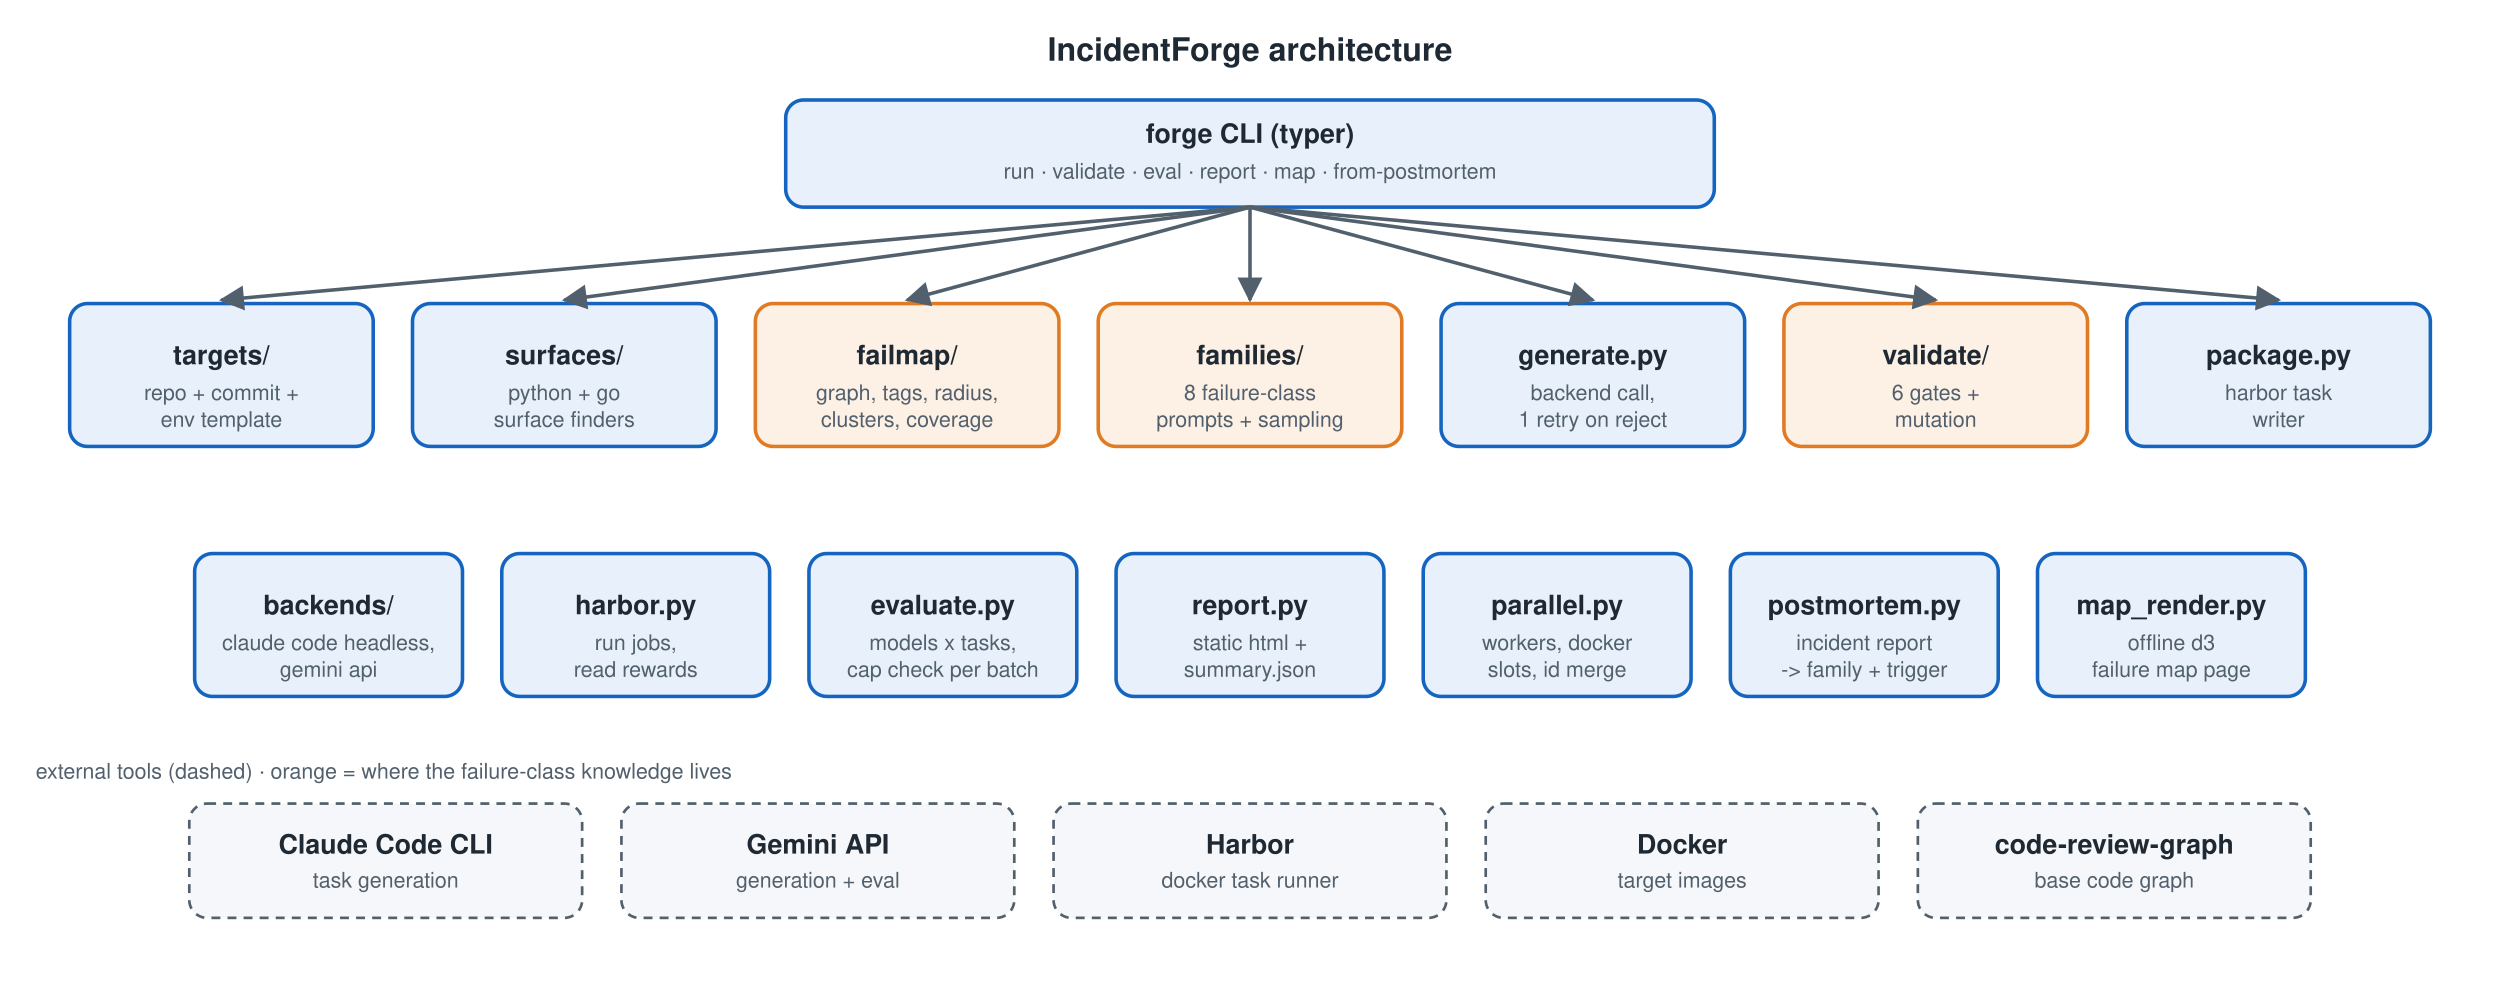
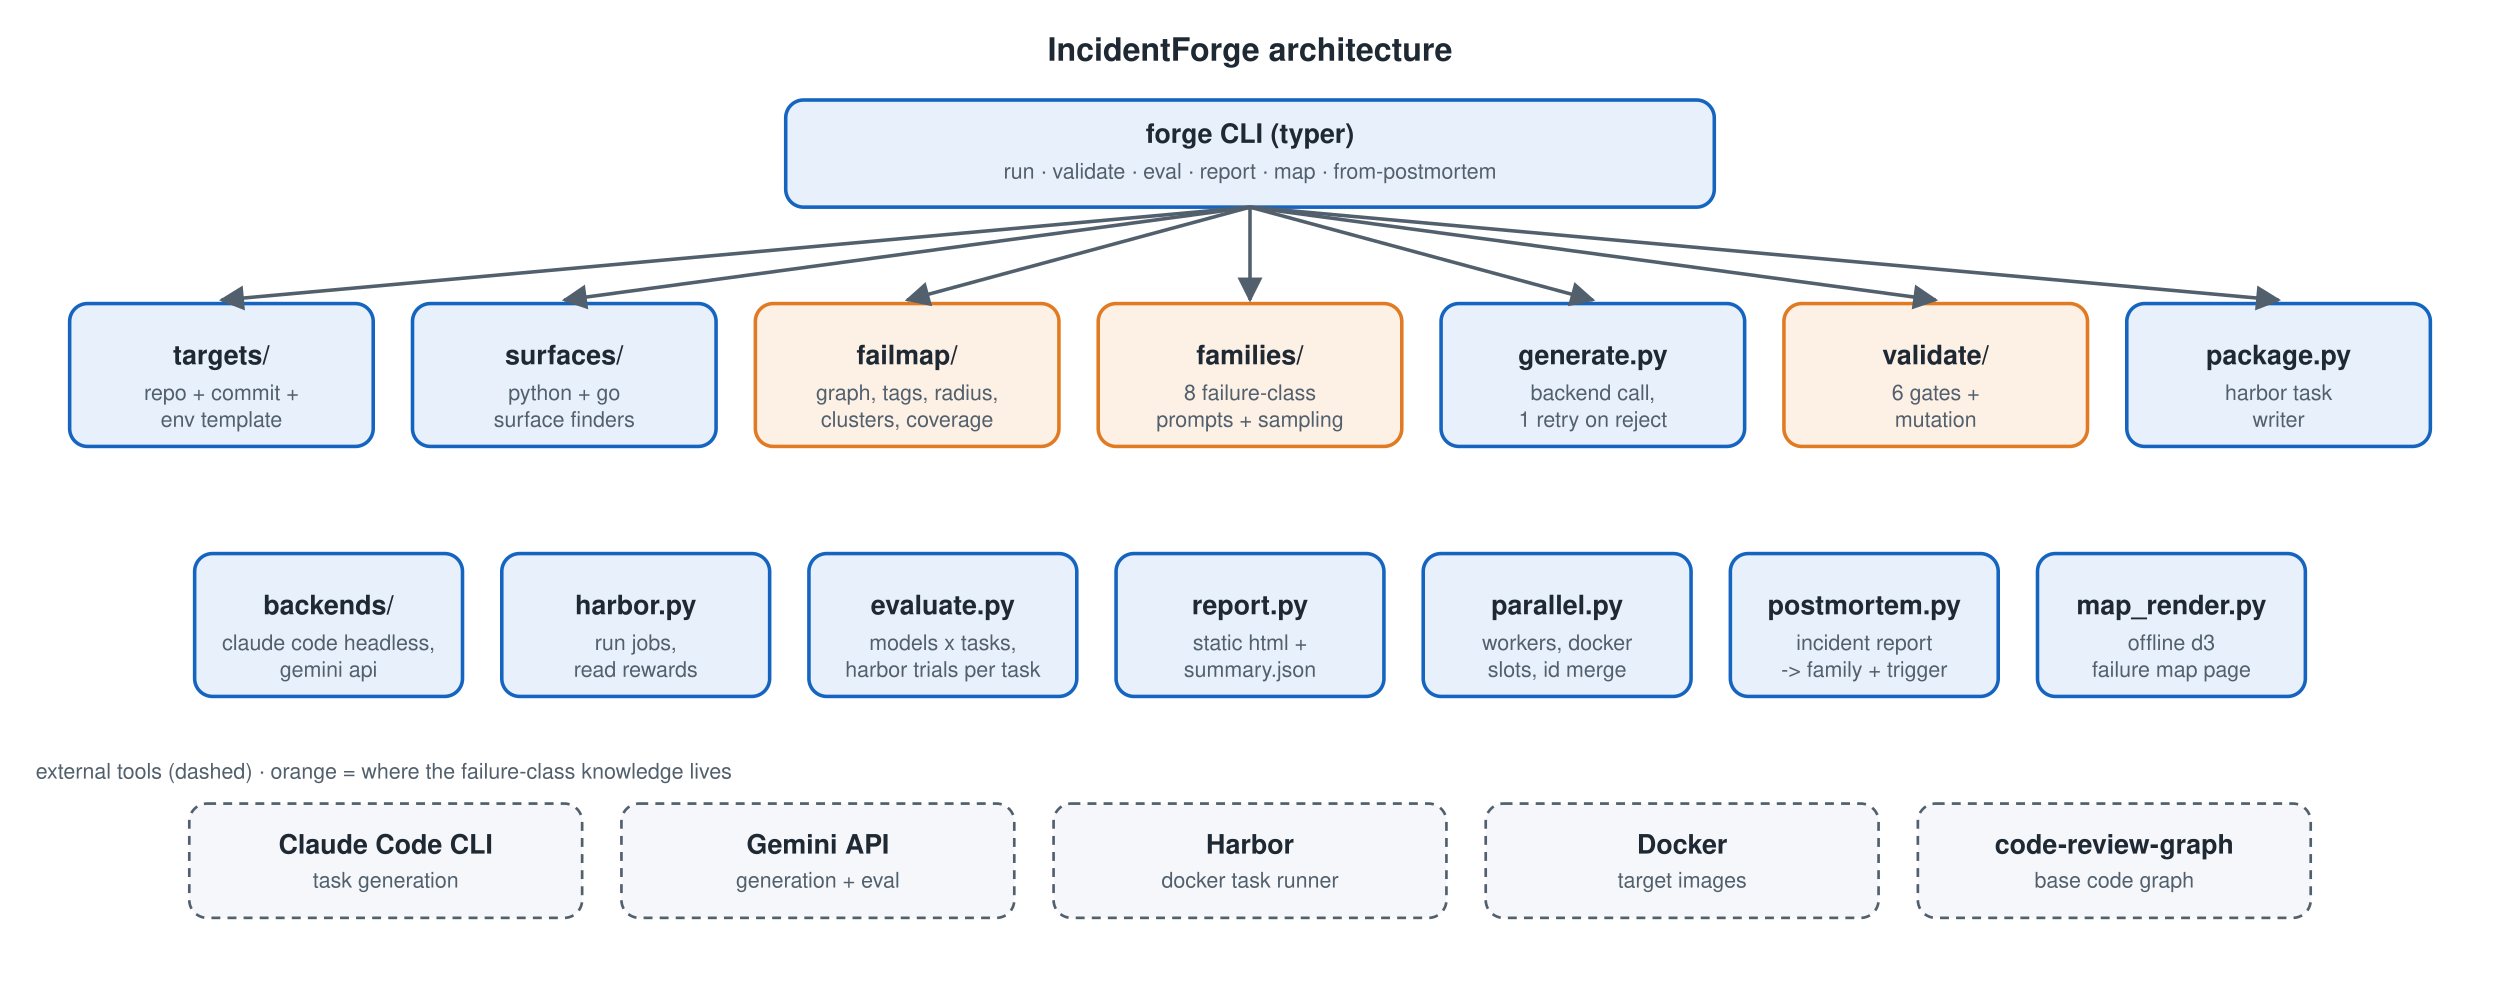
<svg xmlns="http://www.w3.org/2000/svg" viewBox="0 0 1400 560" width="1400" height="560" font-family="Helvetica, Arial, sans-serif">
  <defs>
    <marker id="a" viewBox="0 0 10 10" refX="9" refY="5" markerWidth="7" markerHeight="7" orient="auto">
      <path d="M0,0 L10,5 L0,10 z" fill="#52606d" />
    </marker>
  </defs>
  <rect width="1400" height="560" fill="#ffffff" />
  <text x="700.0" y="34" text-anchor="middle" font-size="18" font-weight="700" fill="#1f2933">IncidentForge architecture</text>
  <rect x="440.0" y="56" width="520" height="60" rx="10" fill="#e8f1fb" stroke="#1565c0" stroke-width="2" />
  <text x="700.0" y="80.0" text-anchor="middle" font-size="15" font-weight="700" fill="#1f2933">forge CLI (typer)</text>
  <text x="700.0" y="100.0" text-anchor="middle" font-size="12" fill="#52606d">run · validate · eval · report · map · from-postmortem</text>
  <rect x="39.0" y="170" width="170" height="80" rx="10" fill="#e8f1fb" stroke="#1565c0" stroke-width="2" />
  <text x="124.0" y="204.0" text-anchor="middle" font-size="15" font-weight="700" fill="#1f2933">targets/</text>
  <text x="124.0" y="224.0" text-anchor="middle" font-size="12" fill="#52606d">repo + commit +</text>
  <text x="124.0" y="239.0" text-anchor="middle" font-size="12" fill="#52606d">env template</text>
  <line x1="700.0" y1="116" x2="124.0" y2="168" stroke="#52606d" stroke-width="2" marker-end="url(#a)" />
  <rect x="231.0" y="170" width="170" height="80" rx="10" fill="#e8f1fb" stroke="#1565c0" stroke-width="2" />
  <text x="316.0" y="204.0" text-anchor="middle" font-size="15" font-weight="700" fill="#1f2933">surfaces/</text>
  <text x="316.0" y="224.0" text-anchor="middle" font-size="12" fill="#52606d">python + go</text>
  <text x="316.0" y="239.0" text-anchor="middle" font-size="12" fill="#52606d">surface finders</text>
  <line x1="700.0" y1="116" x2="316.0" y2="168" stroke="#52606d" stroke-width="2" marker-end="url(#a)" />
  <rect x="423.0" y="170" width="170" height="80" rx="10" fill="#fdf0e4" stroke="#e07b24" stroke-width="2" />
  <text x="508.0" y="204.0" text-anchor="middle" font-size="15" font-weight="700" fill="#1f2933">failmap/</text>
  <text x="508.0" y="224.0" text-anchor="middle" font-size="12" fill="#52606d">graph, tags, radius,</text>
  <text x="508.0" y="239.0" text-anchor="middle" font-size="12" fill="#52606d">clusters, coverage</text>
  <line x1="700.0" y1="116" x2="508.0" y2="168" stroke="#52606d" stroke-width="2" marker-end="url(#a)" />
  <rect x="615.0" y="170" width="170" height="80" rx="10" fill="#fdf0e4" stroke="#e07b24" stroke-width="2" />
  <text x="700.0" y="204.0" text-anchor="middle" font-size="15" font-weight="700" fill="#1f2933">families/</text>
  <text x="700.0" y="224.0" text-anchor="middle" font-size="12" fill="#52606d">8 failure-class</text>
  <text x="700.0" y="239.0" text-anchor="middle" font-size="12" fill="#52606d">prompts + sampling</text>
  <line x1="700.0" y1="116" x2="700.0" y2="168" stroke="#52606d" stroke-width="2" marker-end="url(#a)" />
  <rect x="807.0" y="170" width="170" height="80" rx="10" fill="#e8f1fb" stroke="#1565c0" stroke-width="2" />
  <text x="892.0" y="204.0" text-anchor="middle" font-size="15" font-weight="700" fill="#1f2933">generate.py</text>
  <text x="892.0" y="224.0" text-anchor="middle" font-size="12" fill="#52606d">backend call,</text>
  <text x="892.0" y="239.0" text-anchor="middle" font-size="12" fill="#52606d">1 retry on reject</text>
  <line x1="700.0" y1="116" x2="892.0" y2="168" stroke="#52606d" stroke-width="2" marker-end="url(#a)" />
  <rect x="999.0" y="170" width="170" height="80" rx="10" fill="#fdf0e4" stroke="#e07b24" stroke-width="2" />
  <text x="1084.0" y="204.0" text-anchor="middle" font-size="15" font-weight="700" fill="#1f2933">validate/</text>
  <text x="1084.0" y="224.0" text-anchor="middle" font-size="12" fill="#52606d">6 gates +</text>
  <text x="1084.0" y="239.0" text-anchor="middle" font-size="12" fill="#52606d">mutation</text>
  <line x1="700.0" y1="116" x2="1084.0" y2="168" stroke="#52606d" stroke-width="2" marker-end="url(#a)" />
  <rect x="1191.0" y="170" width="170" height="80" rx="10" fill="#e8f1fb" stroke="#1565c0" stroke-width="2" />
  <text x="1276.0" y="204.0" text-anchor="middle" font-size="15" font-weight="700" fill="#1f2933">package.py</text>
  <text x="1276.0" y="224.0" text-anchor="middle" font-size="12" fill="#52606d">harbor task</text>
  <text x="1276.0" y="239.0" text-anchor="middle" font-size="12" fill="#52606d">writer</text>
  <line x1="700.0" y1="116" x2="1276.0" y2="168" stroke="#52606d" stroke-width="2" marker-end="url(#a)" />
  <rect x="109.0" y="310" width="150" height="80" rx="10" fill="#e8f1fb" stroke="#1565c0" stroke-width="2" />
  <text x="184.0" y="344.0" text-anchor="middle" font-size="15" font-weight="700" fill="#1f2933">backends/</text>
  <text x="184.0" y="364.0" text-anchor="middle" font-size="12" fill="#52606d">claude code headless,</text>
  <text x="184.0" y="379.0" text-anchor="middle" font-size="12" fill="#52606d">gemini api</text>
  <rect x="281.0" y="310" width="150" height="80" rx="10" fill="#e8f1fb" stroke="#1565c0" stroke-width="2" />
  <text x="356.0" y="344.0" text-anchor="middle" font-size="15" font-weight="700" fill="#1f2933">harbor.py</text>
  <text x="356.0" y="364.0" text-anchor="middle" font-size="12" fill="#52606d">run jobs,</text>
  <text x="356.0" y="379.0" text-anchor="middle" font-size="12" fill="#52606d">read rewards</text>
  <rect x="453.0" y="310" width="150" height="80" rx="10" fill="#e8f1fb" stroke="#1565c0" stroke-width="2" />
  <text x="528.0" y="344.0" text-anchor="middle" font-size="15" font-weight="700" fill="#1f2933">evaluate.py</text>
  <text x="528.0" y="364.0" text-anchor="middle" font-size="12" fill="#52606d">models x tasks,</text>
-   <text x="528.0" y="379.0" text-anchor="middle" font-size="12" fill="#52606d">cap check per batch</text>
+   <text x="528.0" y="379.0" text-anchor="middle" font-size="12" fill="#52606d">harbor trials per task</text>
  <rect x="625.0" y="310" width="150" height="80" rx="10" fill="#e8f1fb" stroke="#1565c0" stroke-width="2" />
  <text x="700.0" y="344.0" text-anchor="middle" font-size="15" font-weight="700" fill="#1f2933">report.py</text>
  <text x="700.0" y="364.0" text-anchor="middle" font-size="12" fill="#52606d">static html +</text>
  <text x="700.0" y="379.0" text-anchor="middle" font-size="12" fill="#52606d">summary.json</text>
  <rect x="797.0" y="310" width="150" height="80" rx="10" fill="#e8f1fb" stroke="#1565c0" stroke-width="2" />
  <text x="872.0" y="344.0" text-anchor="middle" font-size="15" font-weight="700" fill="#1f2933">parallel.py</text>
  <text x="872.0" y="364.0" text-anchor="middle" font-size="12" fill="#52606d">workers, docker</text>
  <text x="872.0" y="379.0" text-anchor="middle" font-size="12" fill="#52606d">slots, id merge</text>
  <rect x="969.0" y="310" width="150" height="80" rx="10" fill="#e8f1fb" stroke="#1565c0" stroke-width="2" />
  <text x="1044.0" y="344.0" text-anchor="middle" font-size="15" font-weight="700" fill="#1f2933">postmortem.py</text>
  <text x="1044.0" y="364.0" text-anchor="middle" font-size="12" fill="#52606d">incident report</text>
  <text x="1044.0" y="379.0" text-anchor="middle" font-size="12" fill="#52606d">-&gt; family + trigger</text>
  <rect x="1141.0" y="310" width="150" height="80" rx="10" fill="#e8f1fb" stroke="#1565c0" stroke-width="2" />
  <text x="1216.0" y="344.0" text-anchor="middle" font-size="15" font-weight="700" fill="#1f2933">map_render.py</text>
  <text x="1216.0" y="364.0" text-anchor="middle" font-size="12" fill="#52606d">offline d3</text>
  <text x="1216.0" y="379.0" text-anchor="middle" font-size="12" fill="#52606d">failure map page</text>
  <rect x="106.0" y="450" width="220" height="64" rx="10" fill="#f5f7fa" stroke="#52606d" stroke-width="1.5" stroke-dasharray="5 4" />
  <text x="216.0" y="478" text-anchor="middle" font-size="15" font-weight="700" fill="#1f2933">Claude Code CLI</text>
  <text x="216.0" y="497" text-anchor="middle" font-size="12" fill="#52606d">task generation</text>
  <rect x="348.0" y="450" width="220" height="64" rx="10" fill="#f5f7fa" stroke="#52606d" stroke-width="1.5" stroke-dasharray="5 4" />
  <text x="458.0" y="478" text-anchor="middle" font-size="15" font-weight="700" fill="#1f2933">Gemini API</text>
  <text x="458.0" y="497" text-anchor="middle" font-size="12" fill="#52606d">generation + eval</text>
  <rect x="590.0" y="450" width="220" height="64" rx="10" fill="#f5f7fa" stroke="#52606d" stroke-width="1.5" stroke-dasharray="5 4" />
  <text x="700.0" y="478" text-anchor="middle" font-size="15" font-weight="700" fill="#1f2933">Harbor</text>
  <text x="700.0" y="497" text-anchor="middle" font-size="12" fill="#52606d">docker task runner</text>
  <rect x="832.0" y="450" width="220" height="64" rx="10" fill="#f5f7fa" stroke="#52606d" stroke-width="1.5" stroke-dasharray="5 4" />
  <text x="942.0" y="478" text-anchor="middle" font-size="15" font-weight="700" fill="#1f2933">Docker</text>
  <text x="942.0" y="497" text-anchor="middle" font-size="12" fill="#52606d">target images</text>
  <rect x="1074.0" y="450" width="220" height="64" rx="10" fill="#f5f7fa" stroke="#52606d" stroke-width="1.5" stroke-dasharray="5 4" />
  <text x="1184.0" y="478" text-anchor="middle" font-size="15" font-weight="700" fill="#1f2933">code-review-graph</text>
  <text x="1184.0" y="497" text-anchor="middle" font-size="12" fill="#52606d">base code graph</text>
  <text x="20" y="436" font-size="12" fill="#52606d">external tools (dashed) · orange = where the failure-class knowledge lives</text>
</svg>
